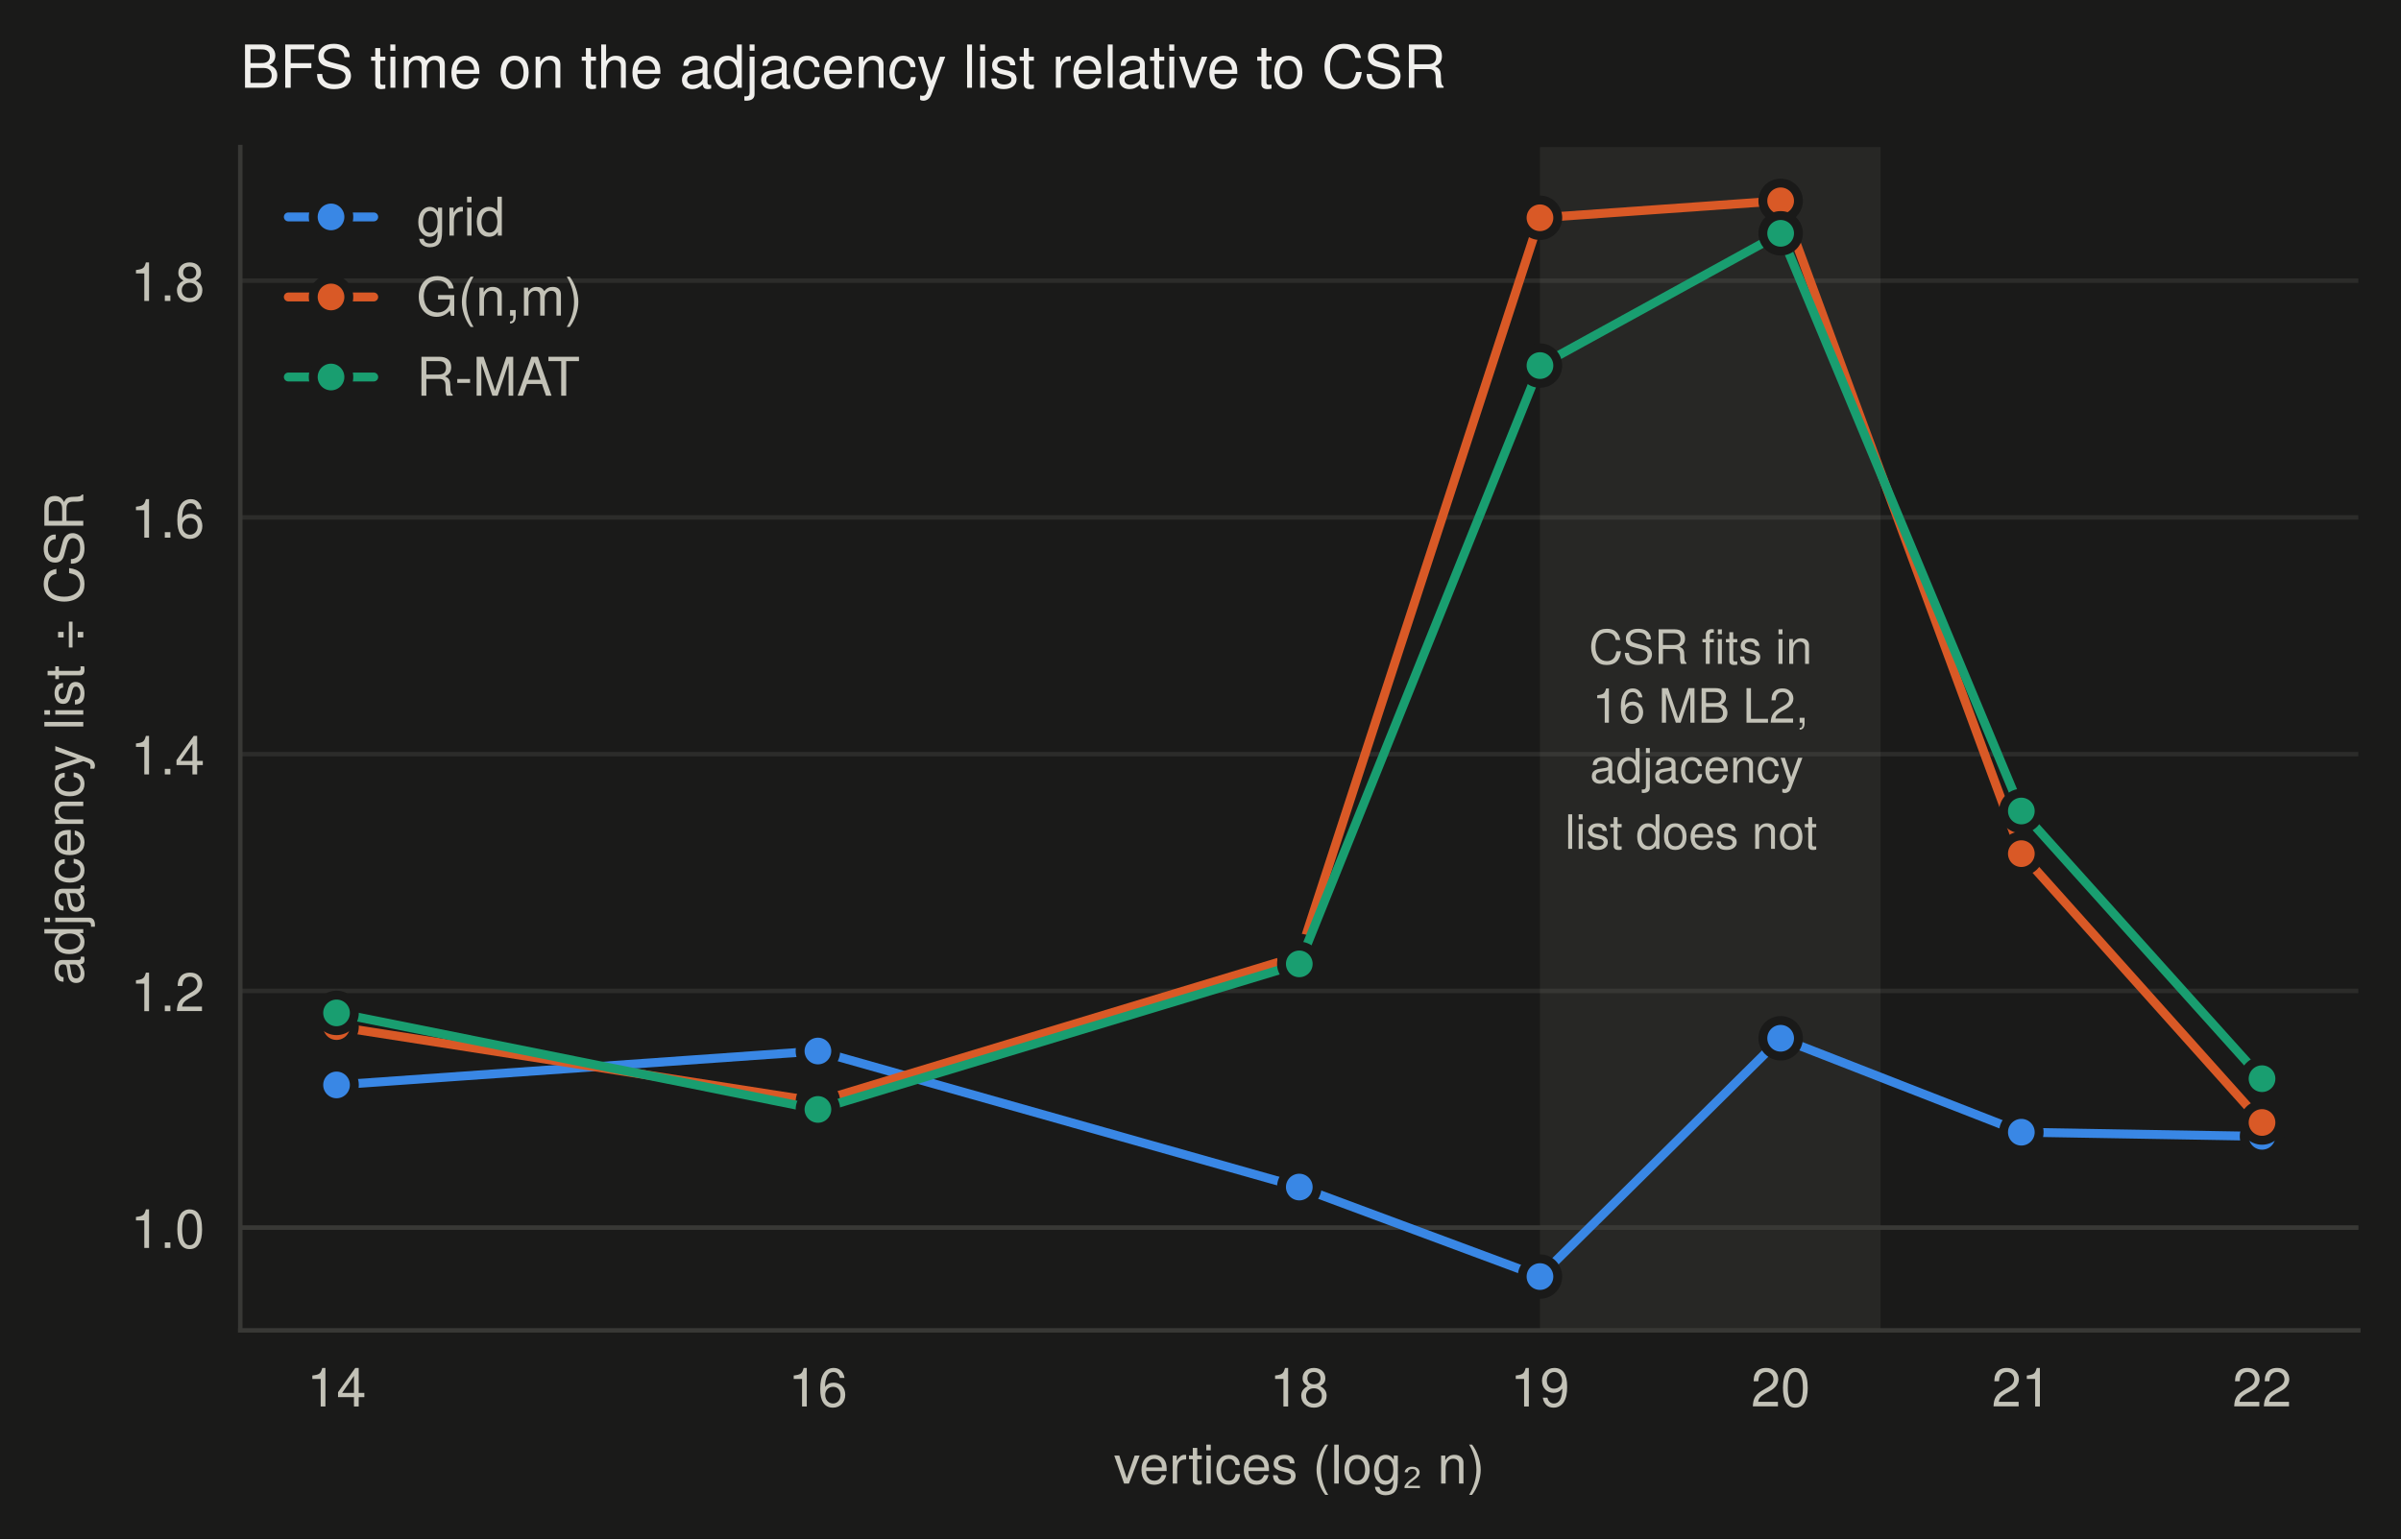
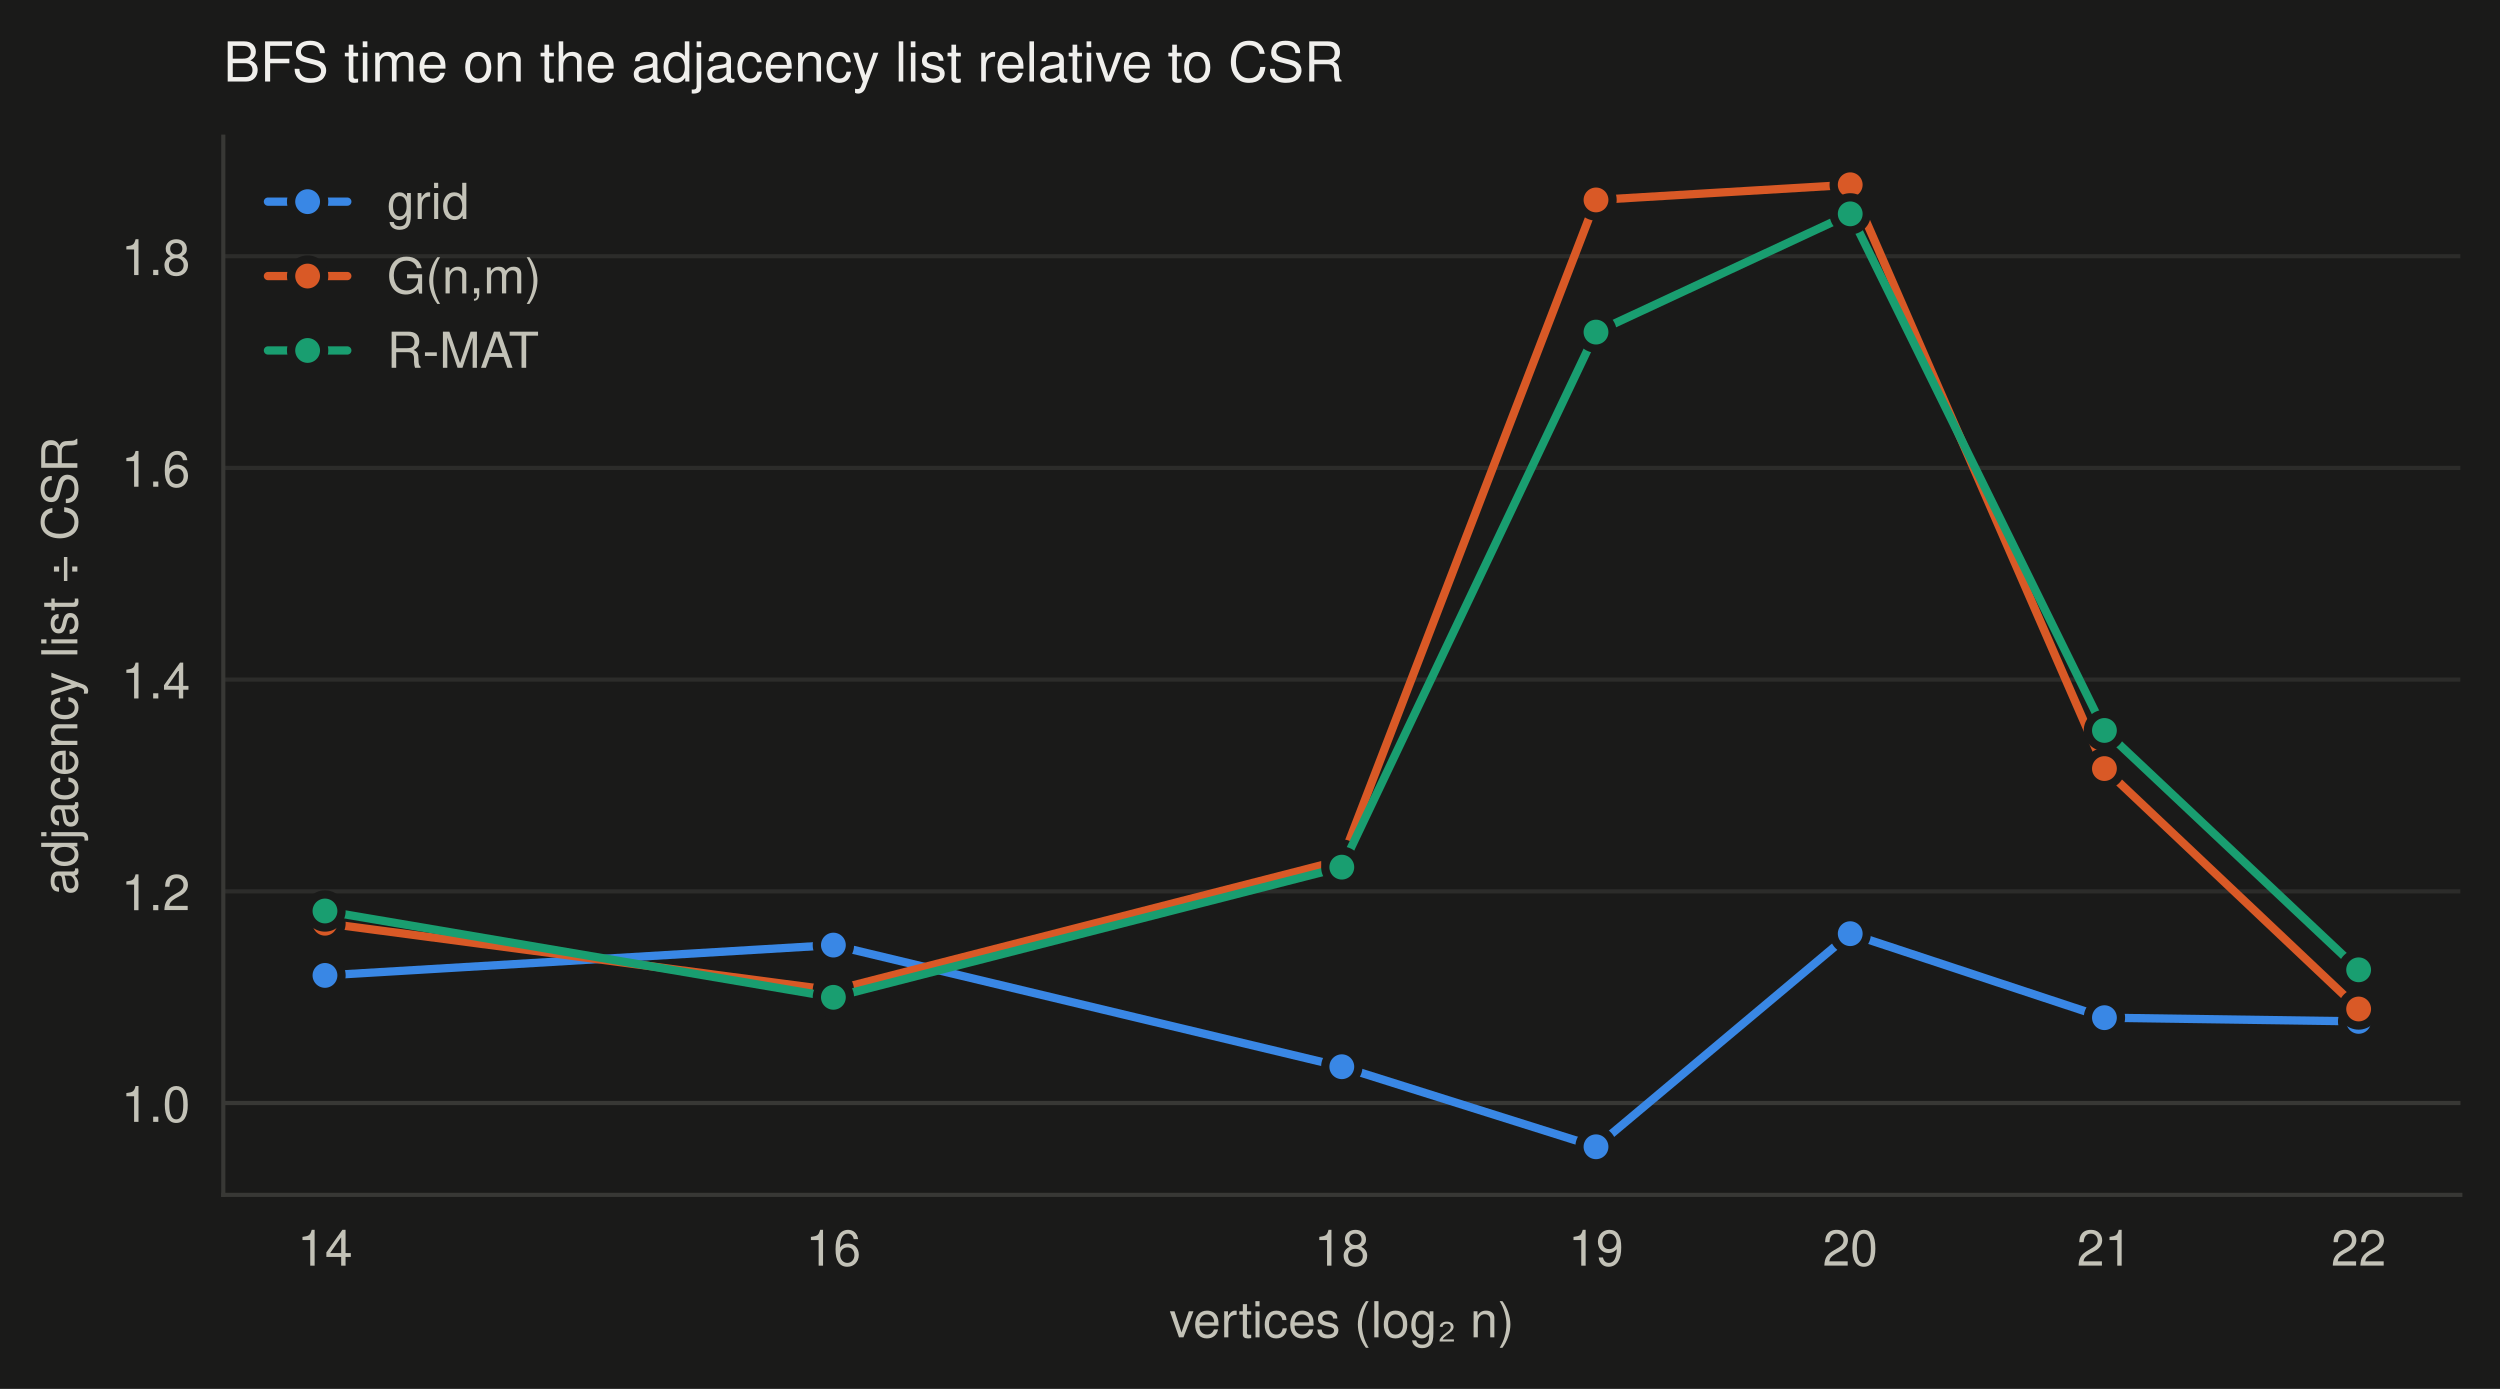
- <svg xmlns="http://www.w3.org/2000/svg" xmlns:xlink="http://www.w3.org/1999/xlink" width="404.834pt" height="259.583pt" viewBox="0 0 404.834 259.583" version="1.1">
+ <svg xmlns="http://www.w3.org/2000/svg" xmlns:xlink="http://www.w3.org/1999/xlink" width="453.6pt" height="252pt" viewBox="0 0 453.6 252" version="1.1">
  <defs>
    <style type="text/css">*{stroke-linejoin: round; stroke-linecap: butt}</style>
  </defs>
  <g id="figure_1">
    <g id="patch_1">
-       <path d="M 0 259.583  L 404.834 259.583  L 404.834 0  L 0 0  z " style="fill: #1a1a19" />
+       <path d="M 0 252  L 453.6 252  L 453.6 0  L 0 0  z " style="fill: #1a1a19" />
    </g>
    <g id="axes_1">
      <g id="patch_2">
-         <path d="M 40.514 224.382  L 397.634 224.382  L 397.634 24.798  L 40.514 24.798  z " style="fill: #1a1a19" />
+         <path d="M 40.514 216.799  L 446.4 216.799  L 446.4 24.798  L 40.514 24.798  z " style="fill: #1a1a19" />
      </g>
      <g id="matplotlib.axis_1">
        <g id="xtick_1">
          <g id="line2d_1" />
          <g id="text_1">
-             <text style="font-size: 9px; font-family:system-ui, -apple-system, 'Segoe UI', Helvetica, Arial, sans-serif; text-anchor: middle; fill: #c3c2b7" x="56.746" y="237.22" transform="rotate(-0 56.74624 237.2203)">14</text>
+             <text style="font-size: 9px; font-family:system-ui, -apple-system, 'Segoe UI', Helvetica, Arial, sans-serif; text-anchor: middle; fill: #c3c2b7" x="58.963" y="229.637" transform="rotate(-0 58.9629 229.6372)">14</text>
          </g>
        </g>
        <g id="xtick_2">
          <g id="line2d_2" />
          <g id="text_2">
-             <text style="font-size: 9px; font-family:system-ui, -apple-system, 'Segoe UI', Helvetica, Arial, sans-serif; text-anchor: middle; fill: #c3c2b7" x="137.91" y="237.22" transform="rotate(-0 137.9099 237.2203)">16</text>
+             <text style="font-size: 9px; font-family:system-ui, -apple-system, 'Segoe UI', Helvetica, Arial, sans-serif; text-anchor: middle; fill: #c3c2b7" x="151.21" y="229.637" transform="rotate(-0 151.2098 229.6372)">16</text>
          </g>
        </g>
        <g id="xtick_3">
          <g id="line2d_3" />
          <g id="text_3">
-             <text style="font-size: 9px; font-family:system-ui, -apple-system, 'Segoe UI', Helvetica, Arial, sans-serif; text-anchor: middle; fill: #c3c2b7" x="219.074" y="237.22" transform="rotate(-0 219.0735 237.2203)">18</text>
+             <text style="font-size: 9px; font-family:system-ui, -apple-system, 'Segoe UI', Helvetica, Arial, sans-serif; text-anchor: middle; fill: #c3c2b7" x="243.457" y="229.637" transform="rotate(-0 243.4568 229.6372)">18</text>
          </g>
        </g>
        <g id="xtick_4">
          <g id="line2d_4" />
          <g id="text_4">
-             <text style="font-size: 9px; font-family:system-ui, -apple-system, 'Segoe UI', Helvetica, Arial, sans-serif; text-anchor: middle; fill: #c3c2b7" x="259.655" y="237.22" transform="rotate(-0 259.6553 237.2203)">19</text>
+             <text style="font-size: 9px; font-family:system-ui, -apple-system, 'Segoe UI', Helvetica, Arial, sans-serif; text-anchor: middle; fill: #c3c2b7" x="289.58" y="229.637" transform="rotate(-0 289.5802 229.6372)">19</text>
          </g>
        </g>
        <g id="xtick_5">
          <g id="line2d_5" />
          <g id="text_5">
-             <text style="font-size: 9px; font-family:system-ui, -apple-system, 'Segoe UI', Helvetica, Arial, sans-serif; text-anchor: middle; fill: #c3c2b7" x="300.237" y="237.22" transform="rotate(-0 300.2372 237.2203)">20</text>
+             <text style="font-size: 9px; font-family:system-ui, -apple-system, 'Segoe UI', Helvetica, Arial, sans-serif; text-anchor: middle; fill: #c3c2b7" x="335.704" y="229.637" transform="rotate(-0 335.7037 229.6372)">20</text>
          </g>
        </g>
        <g id="xtick_6">
          <g id="line2d_6" />
          <g id="text_6">
-             <text style="font-size: 9px; font-family:system-ui, -apple-system, 'Segoe UI', Helvetica, Arial, sans-serif; text-anchor: middle; fill: #c3c2b7" x="340.819" y="237.22" transform="rotate(-0 340.819 237.2203)">21</text>
+             <text style="font-size: 9px; font-family:system-ui, -apple-system, 'Segoe UI', Helvetica, Arial, sans-serif; text-anchor: middle; fill: #c3c2b7" x="381.827" y="229.637" transform="rotate(-0 381.8272 229.6372)">21</text>
          </g>
        </g>
        <g id="xtick_7">
          <g id="line2d_7" />
          <g id="text_7">
-             <text style="font-size: 9px; font-family:system-ui, -apple-system, 'Segoe UI', Helvetica, Arial, sans-serif; text-anchor: middle; fill: #c3c2b7" x="381.401" y="237.22" transform="rotate(-0 381.4008 237.2203)">22</text>
+             <text style="font-size: 9px; font-family:system-ui, -apple-system, 'Segoe UI', Helvetica, Arial, sans-serif; text-anchor: middle; fill: #c3c2b7" x="427.951" y="229.637" transform="rotate(-0 427.9506 229.6372)">22</text>
          </g>
        </g>
        <g id="text_8">
-           <text style="font-size: 9px; font-family:system-ui, -apple-system, 'Segoe UI', Helvetica, Arial, sans-serif; text-anchor: middle; fill: #c3c2b7" x="219.074" y="250.221" transform="rotate(-0 219.0735 250.221)">vertices (log₂ n)</text>
+           <text style="font-size: 9px; font-family:system-ui, -apple-system, 'Segoe UI', Helvetica, Arial, sans-serif; text-anchor: middle; fill: #c3c2b7" x="243.457" y="242.638" transform="rotate(-0 243.4568 242.6379)">vertices (log₂ n)</text>
        </g>
      </g>
      <g id="matplotlib.axis_2">
        <g id="ytick_1">
          <g id="line2d_8">
-             <path d="M 40.514 207.056  L 397.634 207.056  " clip-path="url(#pb0c30d9a44)" style="fill: none; stroke: #2c2c2a; stroke-width: 0.75; stroke-linecap: square" />
+             <path d="M 40.514 200.131  L 446.4 200.131  " clip-path="url(#p5c4d7a7239)" style="fill: none; stroke: #2c2c2a; stroke-width: 0.75; stroke-linecap: square" />
          </g>
          <g id="line2d_9" />
          <g id="text_9">
-             <text style="font-size: 9px; font-family:system-ui, -apple-system, 'Segoe UI', Helvetica, Arial, sans-serif; text-anchor: end; fill: #c3c2b7" x="34.514" y="210.475" transform="rotate(-0 34.51352 210.4749)">1.0</text>
+             <text style="font-size: 9px; font-family:system-ui, -apple-system, 'Segoe UI', Helvetica, Arial, sans-serif; text-anchor: end; fill: #c3c2b7" x="34.514" y="203.55" transform="rotate(-0 34.51352 203.55)">1.0</text>
          </g>
        </g>
        <g id="ytick_2">
          <g id="line2d_10">
-             <path d="M 40.514 167.127  L 397.634 167.127  " clip-path="url(#pb0c30d9a44)" style="fill: none; stroke: #2c2c2a; stroke-width: 0.75; stroke-linecap: square" />
+             <path d="M 40.514 161.719  L 446.4 161.719  " clip-path="url(#p5c4d7a7239)" style="fill: none; stroke: #2c2c2a; stroke-width: 0.75; stroke-linecap: square" />
          </g>
          <g id="line2d_11" />
          <g id="text_10">
-             <text style="font-size: 9px; font-family:system-ui, -apple-system, 'Segoe UI', Helvetica, Arial, sans-serif; text-anchor: end; fill: #c3c2b7" x="34.514" y="170.546" transform="rotate(-0 34.51352 170.5459)">1.2</text>
+             <text style="font-size: 9px; font-family:system-ui, -apple-system, 'Segoe UI', Helvetica, Arial, sans-serif; text-anchor: end; fill: #c3c2b7" x="34.514" y="165.138" transform="rotate(-0 34.51352 165.1382)">1.2</text>
          </g>
        </g>
        <g id="ytick_3">
          <g id="line2d_12">
-             <path d="M 40.514 127.198  L 397.634 127.198  " clip-path="url(#pb0c30d9a44)" style="fill: none; stroke: #2c2c2a; stroke-width: 0.75; stroke-linecap: square" />
+             <path d="M 40.514 123.307  L 446.4 123.307  " clip-path="url(#p5c4d7a7239)" style="fill: none; stroke: #2c2c2a; stroke-width: 0.75; stroke-linecap: square" />
          </g>
          <g id="line2d_13" />
          <g id="text_11">
-             <text style="font-size: 9px; font-family:system-ui, -apple-system, 'Segoe UI', Helvetica, Arial, sans-serif; text-anchor: end; fill: #c3c2b7" x="34.514" y="130.617" transform="rotate(-0 34.51352 130.617)">1.4</text>
+             <text style="font-size: 9px; font-family:system-ui, -apple-system, 'Segoe UI', Helvetica, Arial, sans-serif; text-anchor: end; fill: #c3c2b7" x="34.514" y="126.726" transform="rotate(-0 34.51352 126.7263)">1.4</text>
          </g>
        </g>
        <g id="ytick_4">
          <g id="line2d_14">
-             <path d="M 40.514 87.269  L 397.634 87.269  " clip-path="url(#pb0c30d9a44)" style="fill: none; stroke: #2c2c2a; stroke-width: 0.75; stroke-linecap: square" />
+             <path d="M 40.514 84.896  L 446.4 84.896  " clip-path="url(#p5c4d7a7239)" style="fill: none; stroke: #2c2c2a; stroke-width: 0.75; stroke-linecap: square" />
          </g>
          <g id="line2d_15" />
          <g id="text_12">
-             <text style="font-size: 9px; font-family:system-ui, -apple-system, 'Segoe UI', Helvetica, Arial, sans-serif; text-anchor: end; fill: #c3c2b7" x="34.514" y="90.688" transform="rotate(-0 34.51352 90.68805)">1.6</text>
+             <text style="font-size: 9px; font-family:system-ui, -apple-system, 'Segoe UI', Helvetica, Arial, sans-serif; text-anchor: end; fill: #c3c2b7" x="34.514" y="88.314" transform="rotate(-0 34.51352 88.31449)">1.6</text>
          </g>
        </g>
        <g id="ytick_5">
          <g id="line2d_16">
-             <path d="M 40.514 47.34  L 397.634 47.34  " clip-path="url(#pb0c30d9a44)" style="fill: none; stroke: #2c2c2a; stroke-width: 0.75; stroke-linecap: square" />
+             <path d="M 40.514 46.484  L 446.4 46.484  " clip-path="url(#p5c4d7a7239)" style="fill: none; stroke: #2c2c2a; stroke-width: 0.75; stroke-linecap: square" />
          </g>
          <g id="line2d_17" />
          <g id="text_13">
-             <text style="font-size: 9px; font-family:system-ui, -apple-system, 'Segoe UI', Helvetica, Arial, sans-serif; text-anchor: end; fill: #c3c2b7" x="34.514" y="50.759" transform="rotate(-0 34.51352 50.75911)">1.8</text>
+             <text style="font-size: 9px; font-family:system-ui, -apple-system, 'Segoe UI', Helvetica, Arial, sans-serif; text-anchor: end; fill: #c3c2b7" x="34.514" y="49.903" transform="rotate(-0 34.51352 49.90264)">1.8</text>
          </g>
        </g>
        <g id="text_14">
-           <text style="font-size: 9px; font-family:system-ui, -apple-system, 'Segoe UI', Helvetica, Arial, sans-serif; text-anchor: middle; fill: #c3c2b7" x="14.039" y="124.59" transform="rotate(-90 14.03859 124.5904)">adjacency list ÷ CSR</text>
-         </g>
+           <text style="font-size: 9px; font-family:system-ui, -apple-system, 'Segoe UI', Helvetica, Arial, sans-serif; text-anchor: middle; fill: #c3c2b7" x="14.039" y="120.799" transform="rotate(-90 14.03859 120.7989)">adjacency list ÷ CSR</text>
+         </g>
+       </g>
+       <g id="line2d_18">
+         <path d="M 40.514 200.131  L 446.4 200.131  " clip-path="url(#p5c4d7a7239)" style="fill: none; stroke: #383835; stroke-width: 0.75; stroke-linecap: square" />
      </g>
      <g id="patch_3">
-         <path d="M 259.655 224.382  L 317.08 224.382  L 317.08 24.798  L 259.655 24.798  z " clip-path="url(#pb0c30d9a44)" style="fill: #898781; opacity: 0.12" />
-       </g>
-       <g id="line2d_18">
-         <path d="M 40.514 207.056  L 397.634 207.056  " clip-path="url(#pb0c30d9a44)" style="fill: none; stroke: #383835; stroke-width: 0.75; stroke-linecap: square" />
+         <path d="M 40.514 216.799  L 40.514 24.798  " style="fill: none; stroke: #383835; stroke-width: 0.75; stroke-linejoin: miter; stroke-linecap: square" />
      </g>
      <g id="patch_4">
-         <path d="M 40.514 224.382  L 40.514 24.798  " style="fill: none; stroke: #383835; stroke-width: 0.75; stroke-linejoin: miter; stroke-linecap: square" />
-       </g>
-       <g id="patch_5">
-         <path d="M 40.514 224.382  L 397.634 224.382  " style="fill: none; stroke: #383835; stroke-width: 0.75; stroke-linejoin: miter; stroke-linecap: square" />
-       </g>
-       <g id="text_15">
-         <text style="font-size: 8px; font-family:system-ui, -apple-system, 'Segoe UI', Helvetica, Arial, sans-serif; fill: #c3c2b7" transform="translate(267.8959 111.9729)">CSR fits in</text>
-         <text style="font-size: 8px; font-family:system-ui, -apple-system, 'Segoe UI', Helvetica, Arial, sans-serif; fill: #c3c2b7" transform="translate(268.4946 121.8942)">16 MB L2,</text>
-         <text style="font-size: 8px; font-family:system-ui, -apple-system, 'Segoe UI', Helvetica, Arial, sans-serif; fill: #c3c2b7" transform="translate(268.0521 131.9979)">adjacency</text>
-         <text style="font-size: 8px; font-family:system-ui, -apple-system, 'Segoe UI', Helvetica, Arial, sans-serif; fill: #c3c2b7" transform="translate(263.8684 143.1729)">list does not</text>
+         <path d="M 40.514 216.799  L 446.4 216.799  " style="fill: none; stroke: #383835; stroke-width: 0.75; stroke-linejoin: miter; stroke-linecap: square" />
      </g>
      <g id="line2d_19">
-         <path d="M 56.746 182.988  L 137.91 177.27  L 219.074 200.212  L 259.655 215.31  L 300.237 175.117  L 340.819 190.962  L 381.401 191.659  " clip-path="url(#pb0c30d9a44)" style="fill: none; stroke: #3987e5; stroke-width: 1.5; stroke-linecap: round" />
+         <path d="M 58.963 176.978  L 151.21 171.477  L 243.457 193.547  L 289.58 208.072  L 335.704 169.406  L 381.827 184.648  L 427.951 185.319  " clip-path="url(#p5c4d7a7239)" style="fill: none; stroke: #3987e5; stroke-width: 1.5; stroke-linecap: round" />
        <defs>
          <path id="m9f09791e4c" d="M 0 3  C 0.796 3 1.559 2.684 2.121 2.121  C 2.684 1.559 3 0.796 3 0  C 3 -0.796 2.684 -1.559 2.121 -2.121  C 1.559 -2.684 0.796 -3 0 -3  C -0.796 -3 -1.559 -2.684 -2.121 -2.121  C -2.684 -1.559 -3 -0.796 -3 0  C -3 0.796 -2.684 1.559 -2.121 2.121  C -1.559 2.684 -0.796 3 0 3  z " style="stroke: #1a1a19; stroke-width: 1.5" />
        </defs>
-         <g clip-path="url(#pb0c30d9a44)">
-           <use xlink:href="#m9f09791e4c" x="56.746" y="182.988" style="fill: #3987e5; stroke: #1a1a19; stroke-width: 1.5" />
-           <use xlink:href="#m9f09791e4c" x="137.91" y="177.27" style="fill: #3987e5; stroke: #1a1a19; stroke-width: 1.5" />
-           <use xlink:href="#m9f09791e4c" x="219.074" y="200.212" style="fill: #3987e5; stroke: #1a1a19; stroke-width: 1.5" />
-           <use xlink:href="#m9f09791e4c" x="259.655" y="215.31" style="fill: #3987e5; stroke: #1a1a19; stroke-width: 1.5" />
-           <use xlink:href="#m9f09791e4c" x="300.237" y="175.117" style="fill: #3987e5; stroke: #1a1a19; stroke-width: 1.5" />
-           <use xlink:href="#m9f09791e4c" x="340.819" y="190.962" style="fill: #3987e5; stroke: #1a1a19; stroke-width: 1.5" />
-           <use xlink:href="#m9f09791e4c" x="381.401" y="191.659" style="fill: #3987e5; stroke: #1a1a19; stroke-width: 1.5" />
+         <g clip-path="url(#p5c4d7a7239)">
+           <use xlink:href="#m9f09791e4c" x="58.963" y="176.978" style="fill: #3987e5; stroke: #1a1a19; stroke-width: 1.5" />
+           <use xlink:href="#m9f09791e4c" x="151.21" y="171.477" style="fill: #3987e5; stroke: #1a1a19; stroke-width: 1.5" />
+           <use xlink:href="#m9f09791e4c" x="243.457" y="193.547" style="fill: #3987e5; stroke: #1a1a19; stroke-width: 1.5" />
+           <use xlink:href="#m9f09791e4c" x="289.58" y="208.072" style="fill: #3987e5; stroke: #1a1a19; stroke-width: 1.5" />
+           <use xlink:href="#m9f09791e4c" x="335.704" y="169.406" style="fill: #3987e5; stroke: #1a1a19; stroke-width: 1.5" />
+           <use xlink:href="#m9f09791e4c" x="381.827" y="184.648" style="fill: #3987e5; stroke: #1a1a19; stroke-width: 1.5" />
+           <use xlink:href="#m9f09791e4c" x="427.951" y="185.319" style="fill: #3987e5; stroke: #1a1a19; stroke-width: 1.5" />
        </g>
      </g>
      <g id="line2d_20">
-         <path d="M 56.746 173.148  L 137.91 185.808  L 219.074 161.227  L 259.655 36.73  L 300.237 33.87  L 340.819 143.979  L 381.401 189.323  " clip-path="url(#pb0c30d9a44)" style="fill: none; stroke: #d95926; stroke-width: 1.5; stroke-linecap: round" />
+         <path d="M 58.963 167.512  L 151.21 179.691  L 243.457 156.044  L 289.58 36.277  L 335.704 33.526  L 381.827 139.45  L 427.951 183.072  " clip-path="url(#p5c4d7a7239)" style="fill: none; stroke: #d95926; stroke-width: 1.5; stroke-linecap: round" />
        <defs>
          <path id="m63bb785af8" d="M 0 3  C 0.796 3 1.559 2.684 2.121 2.121  C 2.684 1.559 3 0.796 3 0  C 3 -0.796 2.684 -1.559 2.121 -2.121  C 1.559 -2.684 0.796 -3 0 -3  C -0.796 -3 -1.559 -2.684 -2.121 -2.121  C -2.684 -1.559 -3 -0.796 -3 0  C -3 0.796 -2.684 1.559 -2.121 2.121  C -1.559 2.684 -0.796 3 0 3  z " style="stroke: #1a1a19; stroke-width: 1.5" />
        </defs>
-         <g clip-path="url(#pb0c30d9a44)">
-           <use xlink:href="#m63bb785af8" x="56.746" y="173.148" style="fill: #d95926; stroke: #1a1a19; stroke-width: 1.5" />
-           <use xlink:href="#m63bb785af8" x="137.91" y="185.808" style="fill: #d95926; stroke: #1a1a19; stroke-width: 1.5" />
-           <use xlink:href="#m63bb785af8" x="219.074" y="161.227" style="fill: #d95926; stroke: #1a1a19; stroke-width: 1.5" />
-           <use xlink:href="#m63bb785af8" x="259.655" y="36.73" style="fill: #d95926; stroke: #1a1a19; stroke-width: 1.5" />
-           <use xlink:href="#m63bb785af8" x="300.237" y="33.87" style="fill: #d95926; stroke: #1a1a19; stroke-width: 1.5" />
-           <use xlink:href="#m63bb785af8" x="340.819" y="143.979" style="fill: #d95926; stroke: #1a1a19; stroke-width: 1.5" />
-           <use xlink:href="#m63bb785af8" x="381.401" y="189.323" style="fill: #d95926; stroke: #1a1a19; stroke-width: 1.5" />
+         <g clip-path="url(#p5c4d7a7239)">
+           <use xlink:href="#m63bb785af8" x="58.963" y="167.512" style="fill: #d95926; stroke: #1a1a19; stroke-width: 1.5" />
+           <use xlink:href="#m63bb785af8" x="151.21" y="179.691" style="fill: #d95926; stroke: #1a1a19; stroke-width: 1.5" />
+           <use xlink:href="#m63bb785af8" x="243.457" y="156.044" style="fill: #d95926; stroke: #1a1a19; stroke-width: 1.5" />
+           <use xlink:href="#m63bb785af8" x="289.58" y="36.277" style="fill: #d95926; stroke: #1a1a19; stroke-width: 1.5" />
+           <use xlink:href="#m63bb785af8" x="335.704" y="33.526" style="fill: #d95926; stroke: #1a1a19; stroke-width: 1.5" />
+           <use xlink:href="#m63bb785af8" x="381.827" y="139.45" style="fill: #d95926; stroke: #1a1a19; stroke-width: 1.5" />
+           <use xlink:href="#m63bb785af8" x="427.951" y="183.072" style="fill: #d95926; stroke: #1a1a19; stroke-width: 1.5" />
        </g>
      </g>
      <g id="line2d_21">
-         <path d="M 56.746 170.839  L 137.91 187.121  L 219.074 162.571  L 259.655 61.657  L 300.237 39.354  L 340.819 136.788  L 381.401 181.934  " clip-path="url(#pb0c30d9a44)" style="fill: none; stroke: #199e70; stroke-width: 1.5; stroke-linecap: round" />
+         <path d="M 58.963 165.291  L 151.21 180.953  L 243.457 157.337  L 289.58 60.256  L 335.704 38.801  L 381.827 132.533  L 427.951 175.964  " clip-path="url(#p5c4d7a7239)" style="fill: none; stroke: #199e70; stroke-width: 1.5; stroke-linecap: round" />
        <defs>
          <path id="m9248cb5a68" d="M 0 3  C 0.796 3 1.559 2.684 2.121 2.121  C 2.684 1.559 3 0.796 3 0  C 3 -0.796 2.684 -1.559 2.121 -2.121  C 1.559 -2.684 0.796 -3 0 -3  C -0.796 -3 -1.559 -2.684 -2.121 -2.121  C -2.684 -1.559 -3 -0.796 -3 0  C -3 0.796 -2.684 1.559 -2.121 2.121  C -1.559 2.684 -0.796 3 0 3  z " style="stroke: #1a1a19; stroke-width: 1.5" />
        </defs>
-         <g clip-path="url(#pb0c30d9a44)">
-           <use xlink:href="#m9248cb5a68" x="56.746" y="170.839" style="fill: #199e70; stroke: #1a1a19; stroke-width: 1.5" />
-           <use xlink:href="#m9248cb5a68" x="137.91" y="187.121" style="fill: #199e70; stroke: #1a1a19; stroke-width: 1.5" />
-           <use xlink:href="#m9248cb5a68" x="219.074" y="162.571" style="fill: #199e70; stroke: #1a1a19; stroke-width: 1.5" />
-           <use xlink:href="#m9248cb5a68" x="259.655" y="61.657" style="fill: #199e70; stroke: #1a1a19; stroke-width: 1.5" />
-           <use xlink:href="#m9248cb5a68" x="300.237" y="39.354" style="fill: #199e70; stroke: #1a1a19; stroke-width: 1.5" />
-           <use xlink:href="#m9248cb5a68" x="340.819" y="136.788" style="fill: #199e70; stroke: #1a1a19; stroke-width: 1.5" />
-           <use xlink:href="#m9248cb5a68" x="381.401" y="181.934" style="fill: #199e70; stroke: #1a1a19; stroke-width: 1.5" />
-         </g>
-       </g>
-       <g id="text_16">
+         <g clip-path="url(#p5c4d7a7239)">
+           <use xlink:href="#m9248cb5a68" x="58.963" y="165.291" style="fill: #199e70; stroke: #1a1a19; stroke-width: 1.5" />
+           <use xlink:href="#m9248cb5a68" x="151.21" y="180.953" style="fill: #199e70; stroke: #1a1a19; stroke-width: 1.5" />
+           <use xlink:href="#m9248cb5a68" x="243.457" y="157.337" style="fill: #199e70; stroke: #1a1a19; stroke-width: 1.5" />
+           <use xlink:href="#m9248cb5a68" x="289.58" y="60.256" style="fill: #199e70; stroke: #1a1a19; stroke-width: 1.5" />
+           <use xlink:href="#m9248cb5a68" x="335.704" y="38.801" style="fill: #199e70; stroke: #1a1a19; stroke-width: 1.5" />
+           <use xlink:href="#m9248cb5a68" x="381.827" y="132.533" style="fill: #199e70; stroke: #1a1a19; stroke-width: 1.5" />
+           <use xlink:href="#m9248cb5a68" x="427.951" y="175.964" style="fill: #199e70; stroke: #1a1a19; stroke-width: 1.5" />
+         </g>
+       </g>
+       <g id="text_15">
        <text style="font-size: 10px; font-family:system-ui, -apple-system, 'Segoe UI', Helvetica, Arial, sans-serif; text-anchor: start; fill: #f0efec" x="40.514" y="14.798" transform="rotate(-0 40.51352 14.79844)">BFS time on the adjacency list relative to CSR</text>
      </g>
      <g id="legend_1">
        <g id="line2d_22">
          <path d="M 48.614 36.587  L 55.814 36.587  L 63.014 36.587  " style="fill: none; stroke: #3987e5; stroke-width: 1.5; stroke-linecap: round" />
          <g>
            <use xlink:href="#m9f09791e4c" x="55.814" y="36.587" style="fill: #3987e5; stroke: #1a1a19; stroke-width: 1.5" />
          </g>
        </g>
-         <g id="text_17">
+         <g id="text_16">
          <text style="font-size: 9px; font-family:system-ui, -apple-system, 'Segoe UI', Helvetica, Arial, sans-serif; text-anchor: start; fill: #c3c2b7" x="70.214" y="39.737" transform="rotate(-0 70.21352 39.73703)">grid</text>
        </g>
        <g id="line2d_23">
          <path d="M 48.614 50.088  L 55.814 50.088  L 63.014 50.088  " style="fill: none; stroke: #d95926; stroke-width: 1.5; stroke-linecap: round" />
          <g>
            <use xlink:href="#m63bb785af8" x="55.814" y="50.088" style="fill: #d95926; stroke: #1a1a19; stroke-width: 1.5" />
          </g>
        </g>
-         <g id="text_18">
+         <g id="text_17">
          <text style="font-size: 9px; font-family:system-ui, -apple-system, 'Segoe UI', Helvetica, Arial, sans-serif; text-anchor: start; fill: #c3c2b7" x="70.214" y="53.238" transform="rotate(-0 70.21352 53.23773)">G(n,m)</text>
        </g>
        <g id="line2d_24">
          <path d="M 48.614 63.588  L 55.814 63.588  L 63.014 63.588  " style="fill: none; stroke: #199e70; stroke-width: 1.5; stroke-linecap: round" />
          <g>
            <use xlink:href="#m9248cb5a68" x="55.814" y="63.588" style="fill: #199e70; stroke: #1a1a19; stroke-width: 1.5" />
          </g>
        </g>
-         <g id="text_19">
+         <g id="text_18">
          <text style="font-size: 9px; font-family:system-ui, -apple-system, 'Segoe UI', Helvetica, Arial, sans-serif; text-anchor: start; fill: #c3c2b7" x="70.214" y="66.738" transform="rotate(-0 70.21352 66.73844)">R-MAT</text>
        </g>
      </g>
    </g>
  </g>
  <defs>
-     <clipPath id="pb0c30d9a44">
-       <rect x="40.514" y="24.798" width="357.12" height="199.584" />
+     <clipPath id="p5c4d7a7239">
+       <rect x="40.514" y="24.798" width="405.886" height="192.001" />
    </clipPath>
  </defs>
</svg>
